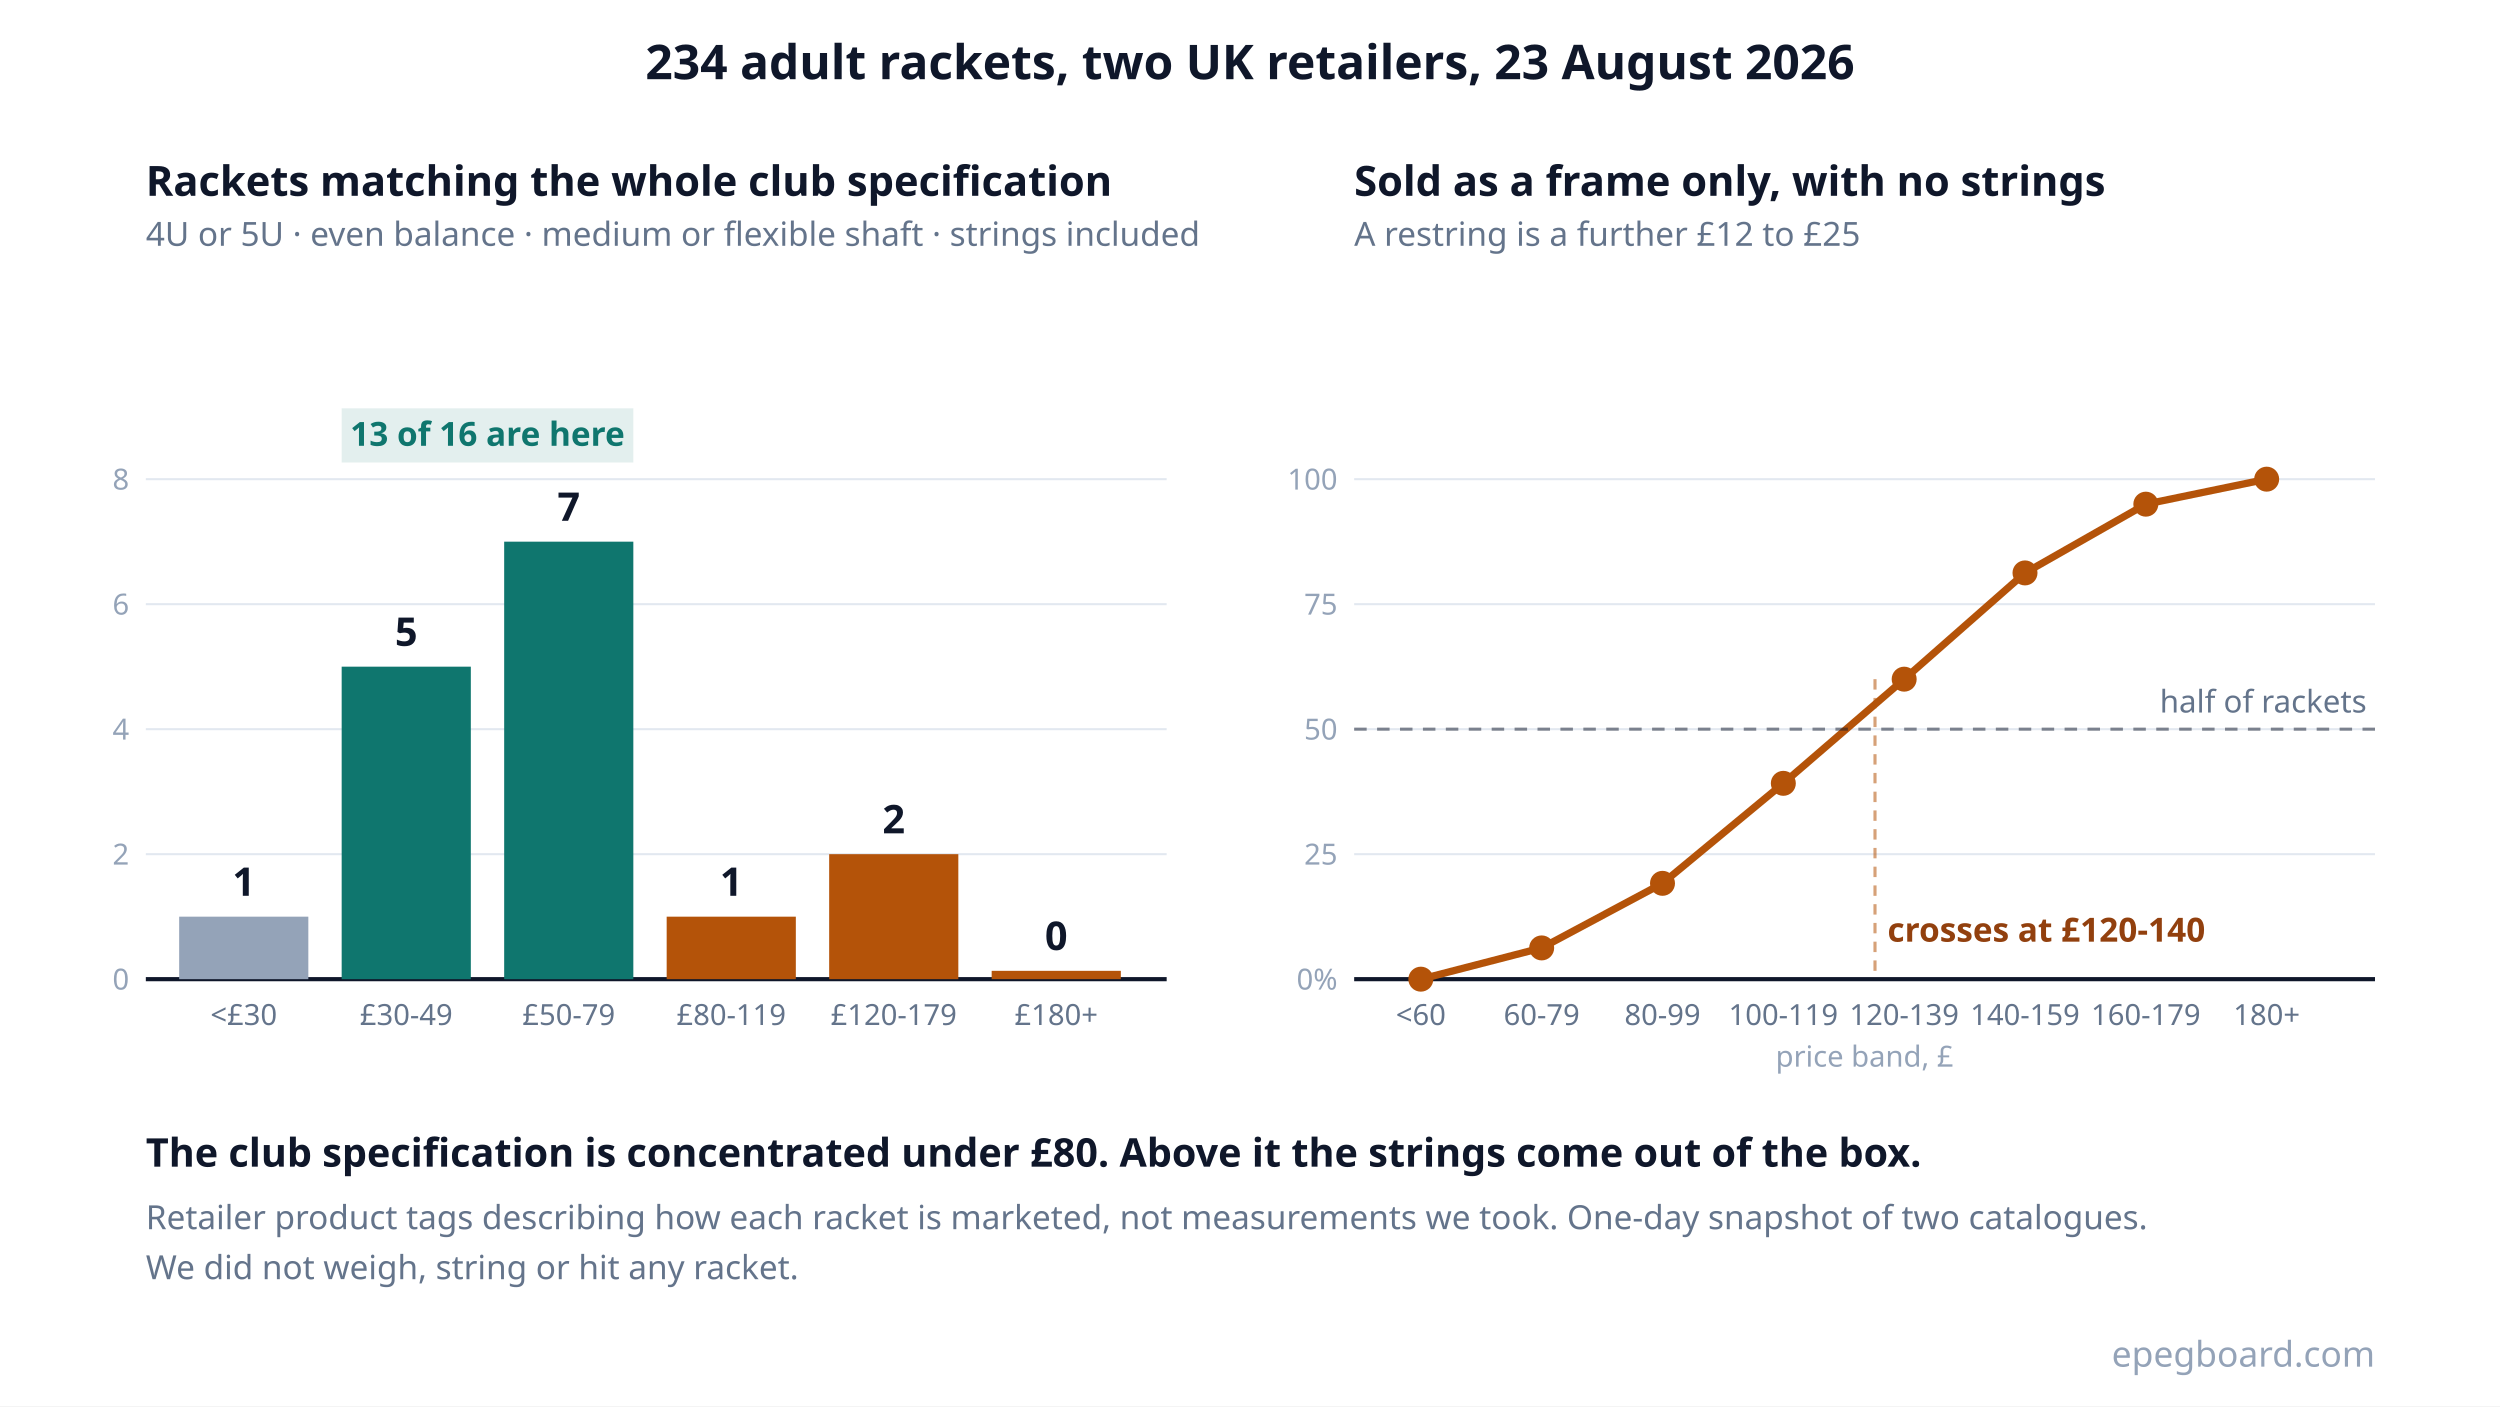
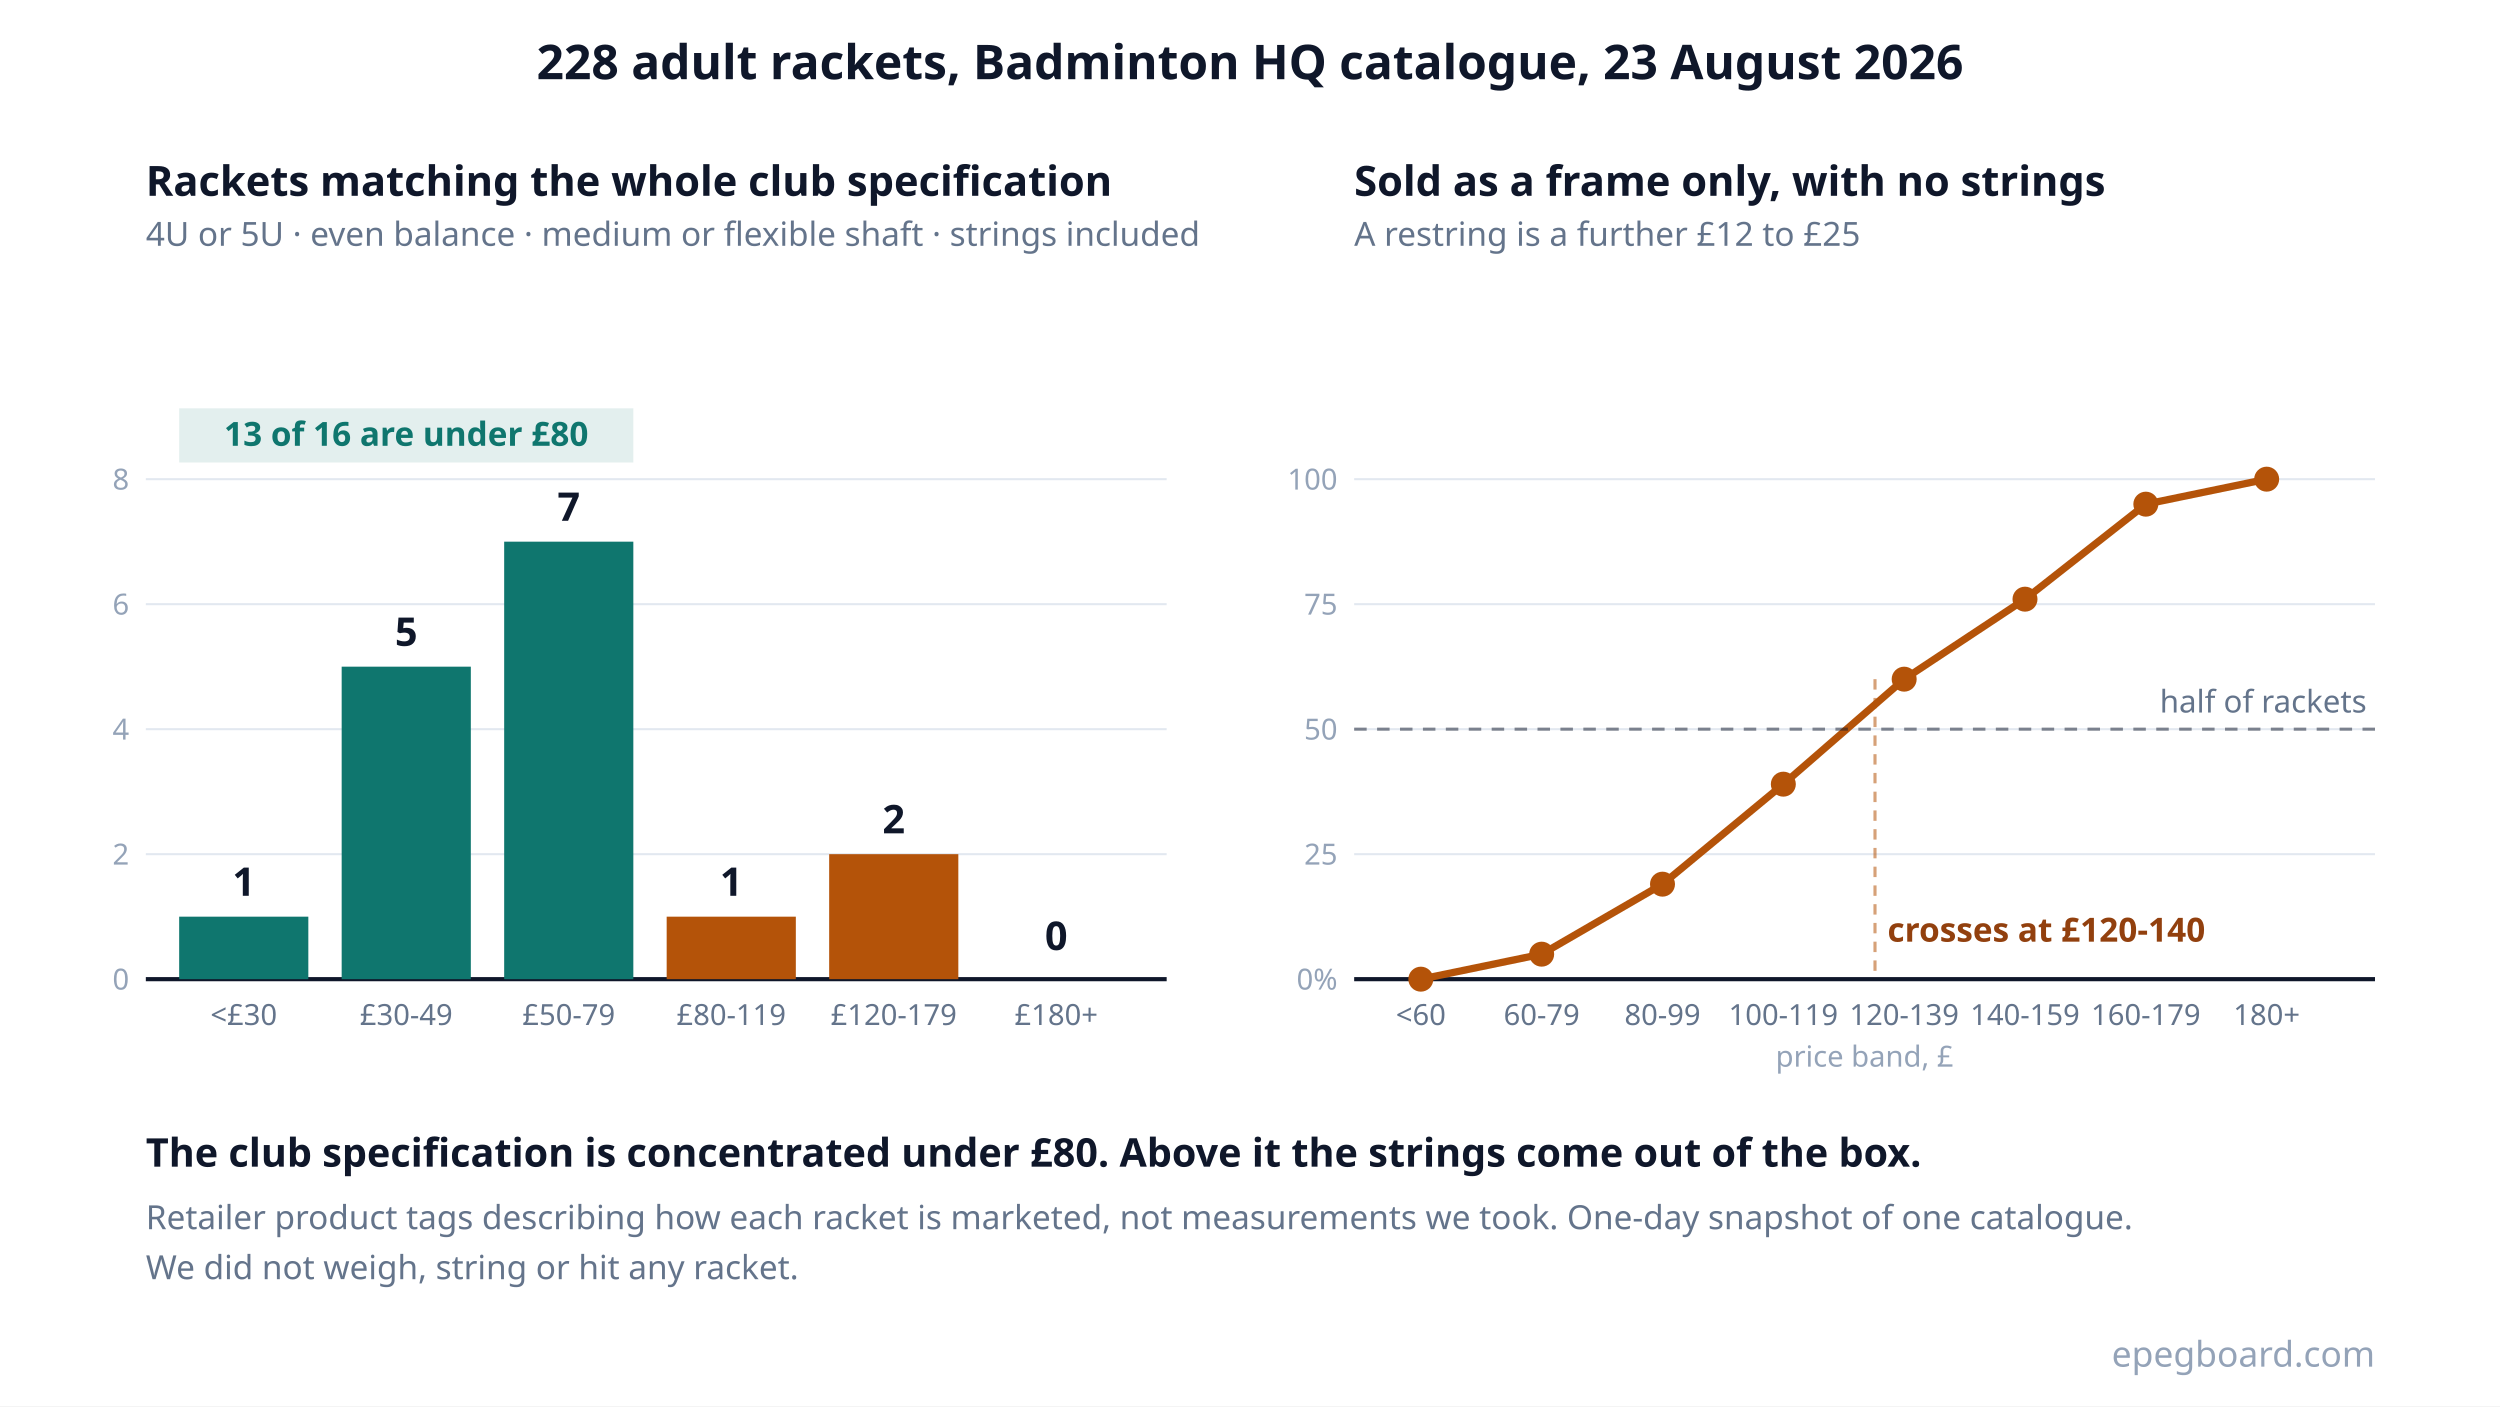
- <svg xmlns="http://www.w3.org/2000/svg" viewBox="0 0 1200 675" width="1200" height="675" role="img" aria-label="Two charts of 234 adult badminton rackets from two UK retailers by price band. The left chart counts rackets matching the full club specification of 4U or 5U weight, even balance, medium or flexible shaft and strings included: one under thirty pounds, five at thirty to forty-nine, seven at fifty to seventy-nine, one at eighty to a hundred and nineteen, two at a hundred and twenty to a hundred and seventy-nine, and none above a hundred and eighty. The right chart shows the share of rackets sold as a frame only with no strings, rising steadily from zero per cent below sixty pounds to nineteen per cent at eighty to ninety-nine, sixty per cent at a hundred and twenty to a hundred and thirty-nine, and one hundred per cent above a hundred and eighty.">
+ <svg xmlns="http://www.w3.org/2000/svg" viewBox="0 0 1200 675" width="1200" height="675" role="img" aria-label="Two charts of 228 adult badminton rackets from Badminton HQ's catalogue by price band. The left chart counts rackets matching the full club specification of 4U or 5U weight, even balance, medium or flexible shaft and strings included: one under thirty pounds, five at thirty to forty-nine, seven at fifty to seventy-nine, one at eighty to a hundred and nineteen, two at a hundred and twenty to a hundred and seventy-nine, and none at all above a hundred and eighty. Thirteen of the sixteen matches cost under eighty pounds. The right chart shows the share of rackets sold as a frame only with no strings, rising steadily from zero per cent below sixty pounds to nineteen per cent at eighty to ninety-nine, sixty per cent at a hundred and twenty to a hundred and thirty-nine, and one hundred per cent for all twenty-two rackets above a hundred and eighty.">
  <rect width="1200" height="675" fill="#ffffff" />
-   <text x="600" y="38" text-anchor="middle" font-family="system-ui,sans-serif" font-size="23" fill="#0f172a" font-weight="600">234 adult rackets, two UK retailers, 23 August 2026</text>
+   <text x="600" y="38" text-anchor="middle" font-family="system-ui,sans-serif" font-size="23" fill="#0f172a" font-weight="600">228 adult rackets, Badminton HQ catalogue, 23 August 2026</text>
  <text x="70" y="94" font-family="system-ui,sans-serif" font-size="20" fill="#0f172a" font-weight="600">Rackets matching the whole club specification</text>
  <text x="70" y="118" font-family="system-ui,sans-serif" font-size="16" fill="#64748b">4U or 5U · even balance · medium or flexible shaft · strings included</text>
  <line x1="70" y1="470" x2="560" y2="470" stroke="#0f172a" stroke-width="2" />
  <g stroke="#e2e8f0" stroke-width="1">
    <line x1="70" y1="410" x2="560" y2="410" />
    <line x1="70" y1="350" x2="560" y2="350" />
    <line x1="70" y1="290" x2="560" y2="290" />
    <line x1="70" y1="230" x2="560" y2="230" />
  </g>
  <g font-family="system-ui,sans-serif" font-size="14" fill="#94a3b8" text-anchor="end">
    <text x="62" y="475">0</text>
    <text x="62" y="415">2</text>
    <text x="62" y="355">4</text>
    <text x="62" y="295">6</text>
    <text x="62" y="235">8</text>
  </g>
  <g>
-     <rect x="86" y="440" width="62" height="30" fill="#94a3b8" />
+     <rect x="86" y="440" width="62" height="30" fill="#0f766e" />
    <rect x="164" y="320" width="62" height="150" fill="#0f766e" />
    <rect x="242" y="260" width="62" height="210" fill="#0f766e" />
    <rect x="320" y="440" width="62" height="30" fill="#b45309" />
    <rect x="398" y="410" width="62" height="60" fill="#b45309" />
-     <rect x="476" y="466" width="62" height="4" fill="#b45309" />
  </g>
  <g font-family="system-ui,sans-serif" font-size="19" fill="#0f172a" text-anchor="middle" font-weight="600">
    <text x="117" y="430">1</text>
    <text x="195" y="310">5</text>
    <text x="273" y="250">7</text>
    <text x="351" y="430">1</text>
    <text x="429" y="400">2</text>
    <text x="507" y="456">0</text>
  </g>
  <g font-family="system-ui,sans-serif" font-size="14" fill="#64748b" text-anchor="middle">
    <text x="117" y="492">&lt;£30</text>
    <text x="195" y="492">£30-49</text>
    <text x="273" y="492">£50-79</text>
    <text x="351" y="492">£80-119</text>
    <text x="429" y="492">£120-179</text>
    <text x="507" y="492">£180+</text>
  </g>
-   <rect x="164" y="196" width="140" height="26" fill="#0f766e" opacity="0.12" />
-   <text x="234" y="214" text-anchor="middle" font-family="system-ui,sans-serif" font-size="16" fill="#0f766e" font-weight="600">13 of 16 are here</text>
+   <rect x="86" y="196" width="218" height="26" fill="#0f766e" opacity="0.12" />
+   <text x="195" y="214" text-anchor="middle" font-family="system-ui,sans-serif" font-size="16" fill="#0f766e" font-weight="600">13 of 16 are under £80</text>
  <text x="650" y="94" font-family="system-ui,sans-serif" font-size="20" fill="#0f172a" font-weight="600">Sold as a frame only, with no strings</text>
  <text x="650" y="118" font-family="system-ui,sans-serif" font-size="16" fill="#64748b">A restring is a further £12 to £25</text>
  <line x1="650" y1="470" x2="1140" y2="470" stroke="#0f172a" stroke-width="2" />
  <g stroke="#e2e8f0" stroke-width="1">
    <line x1="650" y1="410" x2="1140" y2="410" />
    <line x1="650" y1="350" x2="1140" y2="350" />
    <line x1="650" y1="290" x2="1140" y2="290" />
    <line x1="650" y1="230" x2="1140" y2="230" />
  </g>
  <g font-family="system-ui,sans-serif" font-size="14" fill="#94a3b8" text-anchor="end">
    <text x="642" y="475">0%</text>
    <text x="642" y="415">25</text>
    <text x="642" y="355">50</text>
    <text x="642" y="295">75</text>
    <text x="642" y="235">100</text>
  </g>
-   <polyline points="682,470 740,455 798,424 856,376 914,326 972,275 1030,242 1088,230" fill="none" stroke="#b45309" stroke-width="3.5" />
+   <polyline points="682,470 740,458 798,424.4 856,376.4 914,326 972,287.6 1030,242 1088,230" fill="none" stroke="#b45309" stroke-width="3.5" />
  <g fill="#b45309">
    <circle cx="682" cy="470" r="6" />
-     <circle cx="740" cy="455" r="6" />
-     <circle cx="798" cy="424" r="6" />
-     <circle cx="856" cy="376" r="6" />
+     <circle cx="740" cy="458" r="6" />
+     <circle cx="798" cy="424.4" r="6" />
+     <circle cx="856" cy="376.4" r="6" />
    <circle cx="914" cy="326" r="6" />
-     <circle cx="972" cy="275" r="6" />
+     <circle cx="972" cy="287.6" r="6" />
    <circle cx="1030" cy="242" r="6" />
    <circle cx="1088" cy="230" r="6" />
  </g>
  <g font-family="system-ui,sans-serif" font-size="14" fill="#64748b" text-anchor="middle">
    <text x="682" y="492">&lt;60</text>
    <text x="740" y="492">60-79</text>
    <text x="798" y="492">80-99</text>
    <text x="856" y="492">100-119</text>
    <text x="914" y="492">120-139</text>
    <text x="972" y="492">140-159</text>
    <text x="1030" y="492">160-179</text>
    <text x="1088" y="492">180+</text>
  </g>
  <text x="895" y="512" text-anchor="middle" font-family="system-ui,sans-serif" font-size="14" fill="#94a3b8">price band, £</text>
  <line x1="650" y1="350" x2="1140" y2="350" stroke="#0f172a" stroke-width="1.5" stroke-dasharray="6 5" opacity="0.5" />
  <text x="1136" y="342" text-anchor="end" font-family="system-ui,sans-serif" font-size="15" fill="#64748b">half of rackets</text>
  <line x1="900" y1="326" x2="900" y2="470" stroke="#b45309" stroke-width="1.5" stroke-dasharray="5 4" opacity="0.55" />
  <text x="906" y="452" font-family="system-ui,sans-serif" font-size="16" fill="#92400e" font-weight="600">crosses at £120-140</text>
  <text x="70" y="560" font-family="system-ui,sans-serif" font-size="19" fill="#0f172a" font-weight="600">The club specification is concentrated under £80. Above it the strings come out of the box.</text>
-   <text x="70" y="590" font-family="system-ui,sans-serif" font-size="16" fill="#64748b">Retailer product tags describing how each racket is marketed, not measurements we took. One-day snapshot of two catalogues.</text>
+   <text x="70" y="590" font-family="system-ui,sans-serif" font-size="16" fill="#64748b">Retailer product tags describing how each racket is marketed, not measurements we took. One-day snapshot of one catalogue.</text>
  <text x="70" y="614" font-family="system-ui,sans-serif" font-size="16" fill="#64748b">We did not weigh, string or hit any racket.</text>
  <text x="1140" y="656" text-anchor="end" font-family="system-ui,sans-serif" font-size="17" fill="#94a3b8">epegboard.com</text>
</svg>
